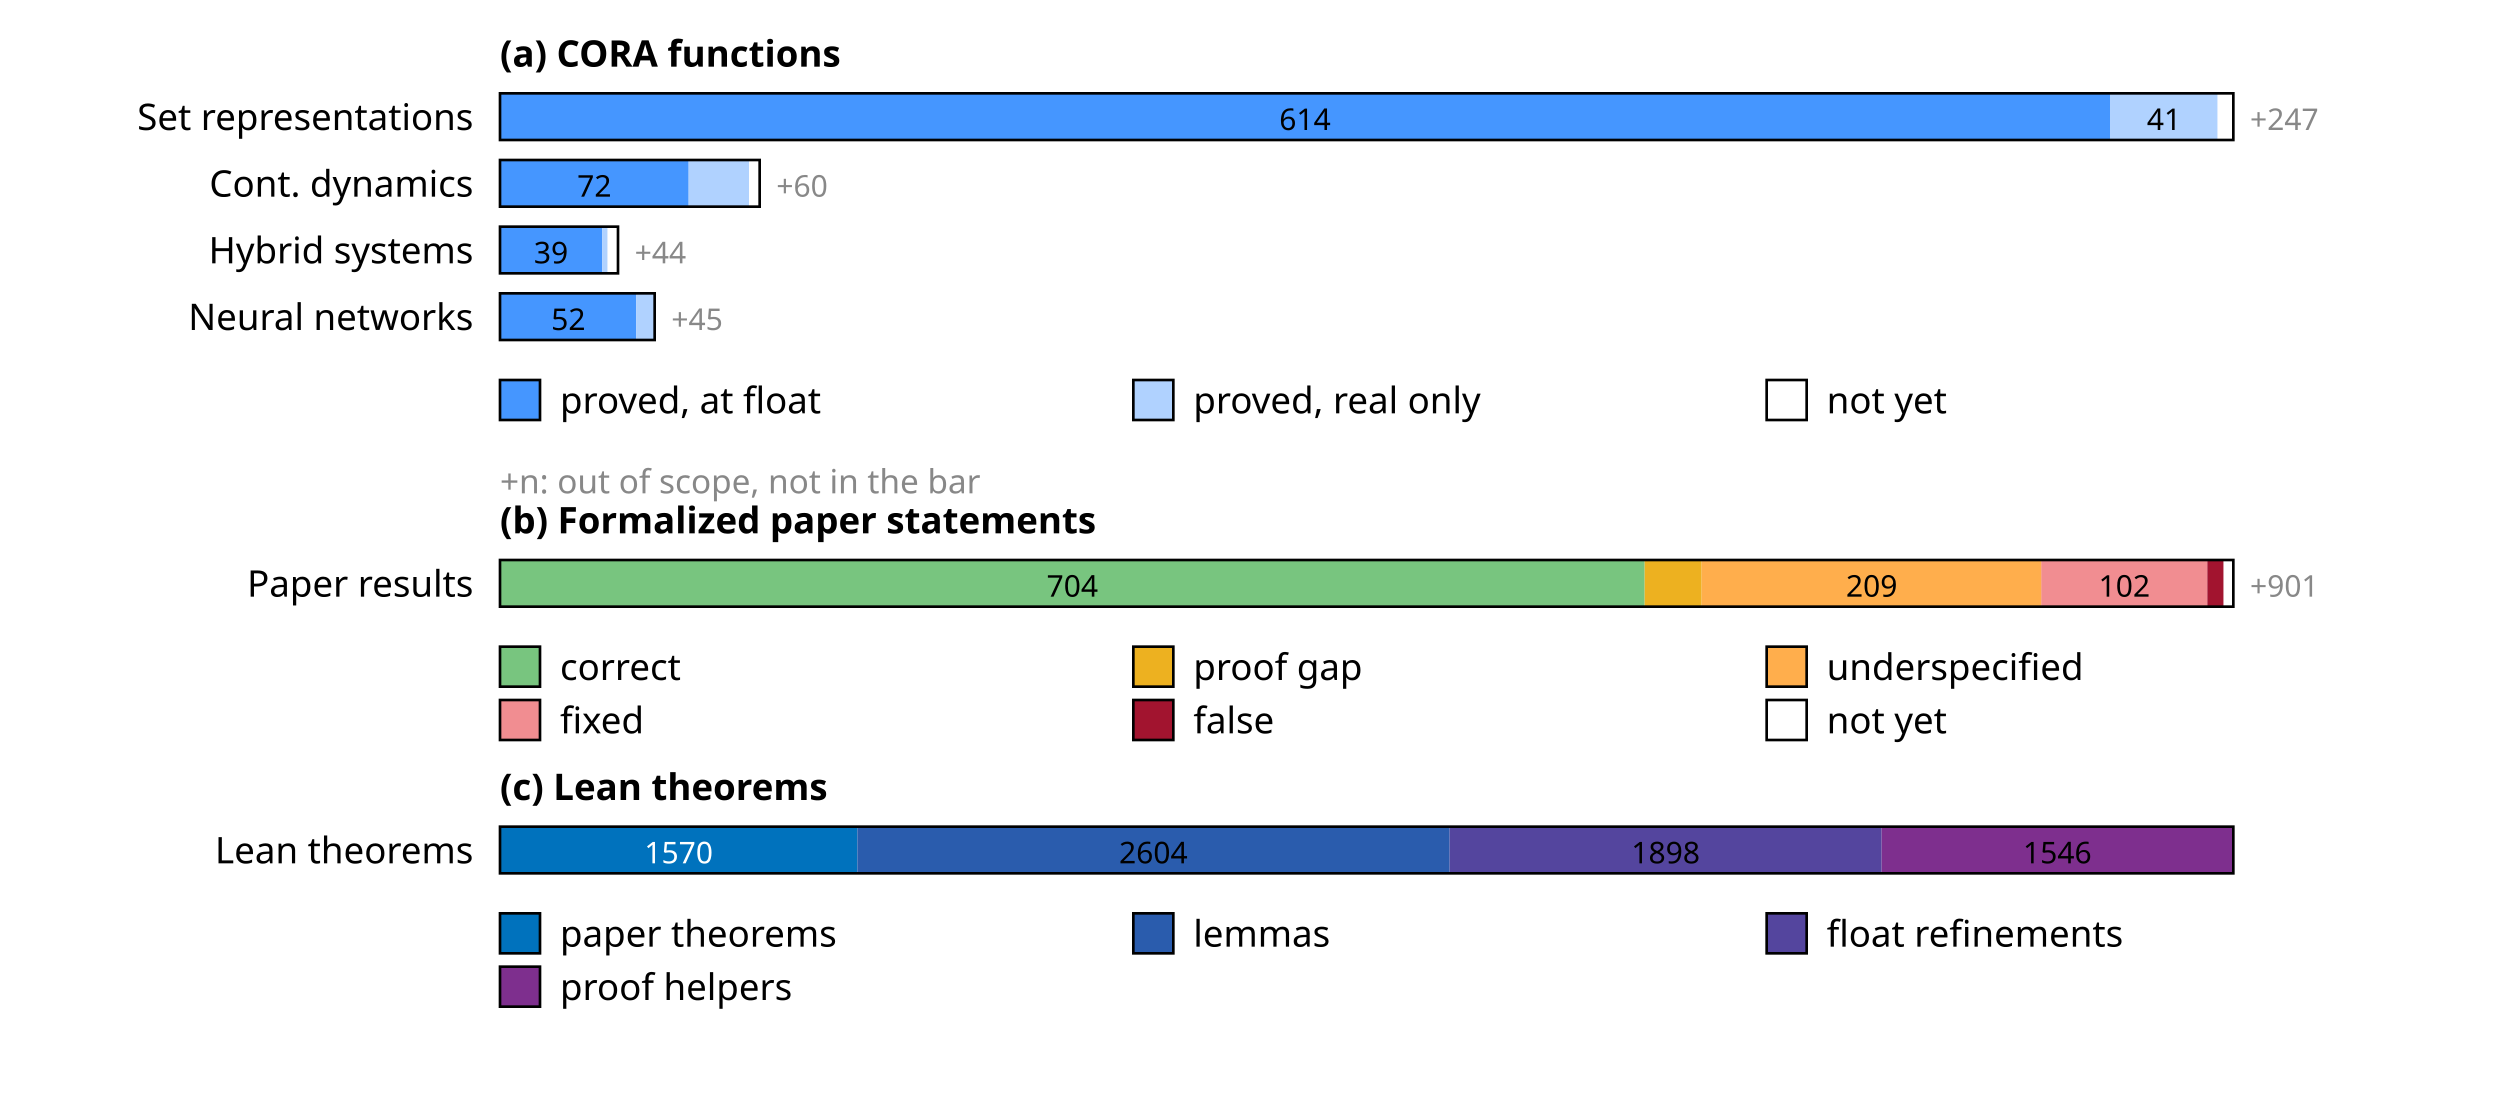
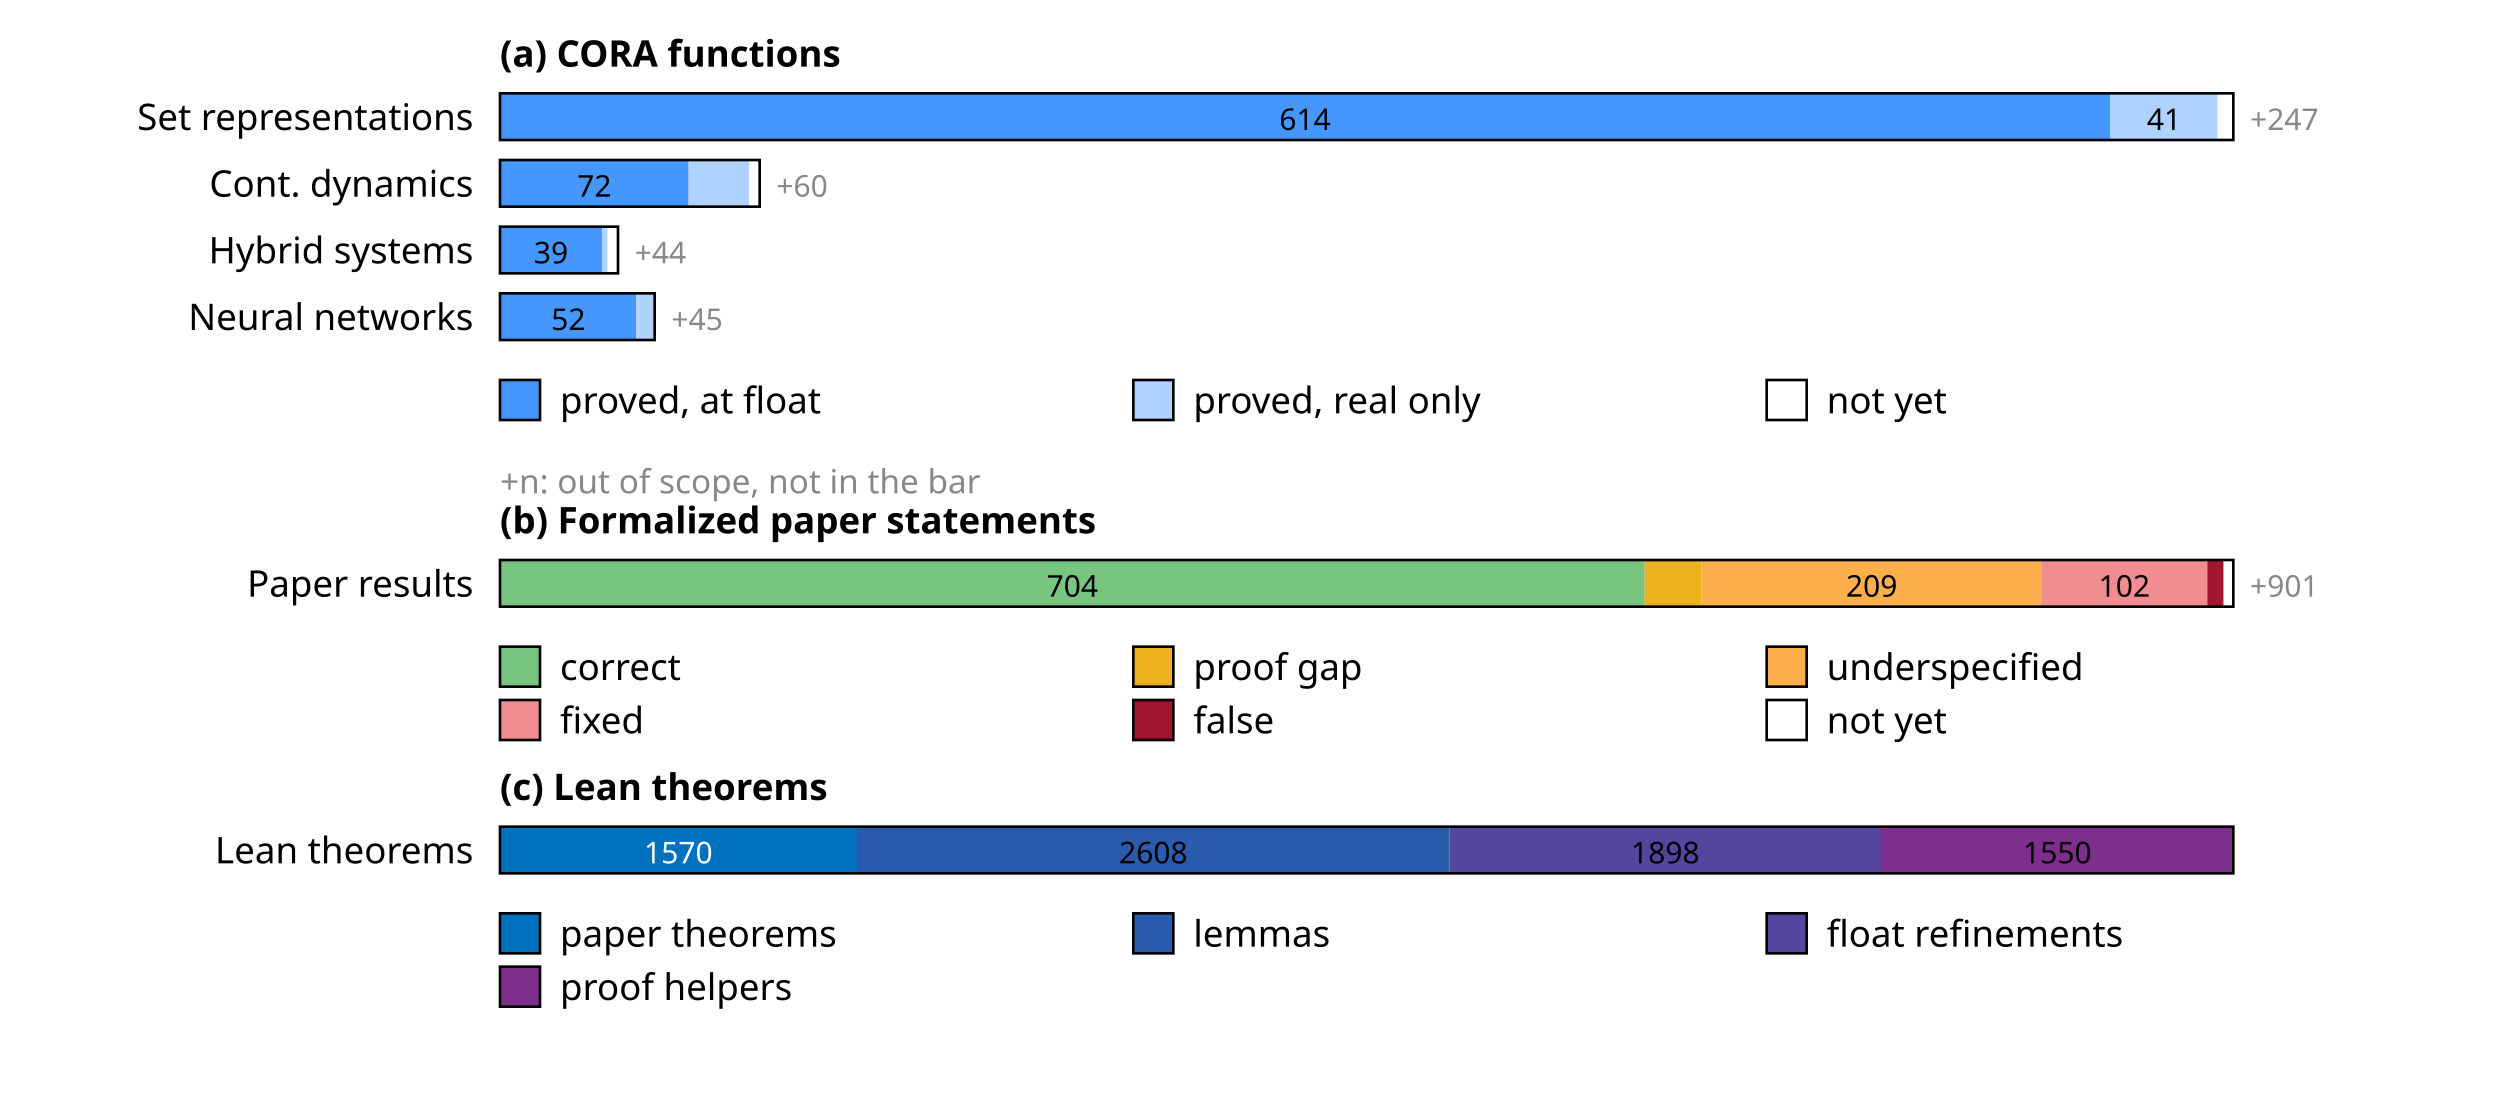
<svg xmlns="http://www.w3.org/2000/svg" width="750" height="330" font-family="sans-serif" font-size="11">
  <rect width="100%" height="100%" fill="white" />
  <text x="150" y="20" font-weight="bold">(a) CORA functions</text>
  <text x="142" y="39" text-anchor="end">Set representations</text>
  <rect x="150.0" y="28" width="483.0" height="14" fill="rgb(69,150,255)" />
  <text x="391.5" y="39" text-anchor="middle" font-size="9" fill="#000">614</text>
  <rect x="633.0" y="28" width="32.3" height="14" fill="rgb(176,210,255)" />
  <text x="649.2" y="39" text-anchor="middle" font-size="9" fill="#000">41</text>
  <rect x="665.3" y="28" width="4.7" height="14" fill="rgb(255,255,255)" />
  <rect x="150" y="28" width="520.0" height="14" fill="none" stroke="#000" stroke-width="0.8" />
  <text x="675.0" y="39" font-size="9" fill="#888">+247</text>
  <text x="142" y="59" text-anchor="end">Cont. dynamics</text>
  <rect x="150.0" y="48" width="56.6" height="14" fill="rgb(69,150,255)" />
  <text x="178.3" y="59" text-anchor="middle" font-size="9" fill="#000">72</text>
  <rect x="206.6" y="48" width="18.1" height="14" fill="rgb(176,210,255)" />
  <rect x="224.7" y="48" width="3.1" height="14" fill="rgb(255,255,255)" />
  <rect x="150" y="48" width="77.9" height="14" fill="none" stroke="#000" stroke-width="0.8" />
  <text x="232.9" y="59" font-size="9" fill="#888">+60</text>
  <text x="142" y="79" text-anchor="end">Hybrid systems</text>
  <rect x="150.0" y="68" width="30.7" height="14" fill="rgb(69,150,255)" />
  <text x="165.3" y="79" text-anchor="middle" font-size="9" fill="#000">39</text>
  <rect x="180.7" y="68" width="1.6" height="14" fill="rgb(176,210,255)" />
  <rect x="182.3" y="68" width="3.1" height="14" fill="rgb(255,255,255)" />
  <rect x="150" y="68" width="35.4" height="14" fill="none" stroke="#000" stroke-width="0.8" />
  <text x="190.4" y="79" font-size="9" fill="#888">+44</text>
  <text x="142" y="99" text-anchor="end">Neural networks</text>
  <rect x="150.0" y="88" width="40.9" height="14" fill="rgb(69,150,255)" />
  <text x="170.5" y="99" text-anchor="middle" font-size="9" fill="#000">52</text>
  <rect x="190.9" y="88" width="5.5" height="14" fill="rgb(176,210,255)" />
  <rect x="150" y="88" width="46.4" height="14" fill="none" stroke="#000" stroke-width="0.8" />
  <text x="201.4" y="99" font-size="9" fill="#888">+45</text>
  <rect x="150" y="114" width="12" height="12" fill="rgb(69,150,255)" stroke="#000" stroke-width="0.8" />
  <text x="168" y="124">proved, at float</text>
  <rect x="340" y="114" width="12" height="12" fill="rgb(176,210,255)" stroke="#000" stroke-width="0.8" />
  <text x="358" y="124">proved, real only</text>
  <rect x="530" y="114" width="12" height="12" fill="rgb(255,255,255)" stroke="#000" stroke-width="0.8" />
  <text x="548" y="124">not yet</text>
  <text x="150" y="148" font-size="10" fill="#888">+n: out of scope, not in the bar</text>
  <text x="150" y="160" font-weight="bold">(b) Formalized paper statements</text>
  <text x="142" y="179" text-anchor="end">Paper results</text>
  <rect x="150.0" y="168" width="343.4" height="14" fill="rgb(120,197,127)" />
  <text x="321.7" y="179" text-anchor="middle" font-size="9" fill="#000">704</text>
  <rect x="493.4" y="168" width="17.1" height="14" fill="rgb(237,177,32)" />
  <rect x="510.5" y="168" width="102.0" height="14" fill="rgb(255,174,76)" />
  <text x="561.5" y="179" text-anchor="middle" font-size="9" fill="#000">209</text>
  <rect x="612.4" y="168" width="49.8" height="14" fill="rgb(241,141,145)" />
  <text x="637.3" y="179" text-anchor="middle" font-size="9" fill="#000">102</text>
  <rect x="662.2" y="168" width="4.9" height="14" fill="rgb(162,20,47)" />
  <rect x="667.1" y="168" width="2.9" height="14" fill="rgb(255,255,255)" />
  <rect x="150" y="168" width="520.0" height="14" fill="none" stroke="#000" stroke-width="0.8" />
  <text x="675.0" y="179" font-size="9" fill="#888">+901</text>
  <rect x="150" y="194" width="12" height="12" fill="rgb(120,197,127)" stroke="#000" stroke-width="0.8" />
  <text x="168" y="204">correct</text>
  <rect x="340" y="194" width="12" height="12" fill="rgb(237,177,32)" stroke="#000" stroke-width="0.8" />
  <text x="358" y="204">proof gap</text>
  <rect x="530" y="194" width="12" height="12" fill="rgb(255,174,76)" stroke="#000" stroke-width="0.8" />
  <text x="548" y="204">underspecified</text>
  <rect x="150" y="210" width="12" height="12" fill="rgb(241,141,145)" stroke="#000" stroke-width="0.8" />
  <text x="168" y="220">fixed</text>
  <rect x="340" y="210" width="12" height="12" fill="rgb(162,20,47)" stroke="#000" stroke-width="0.8" />
  <text x="358" y="220">false</text>
  <rect x="530" y="210" width="12" height="12" fill="rgb(255,255,255)" stroke="#000" stroke-width="0.8" />
  <text x="548" y="220">not yet</text>
  <text x="150" y="240" font-weight="bold">(c) Lean theorems</text>
  <text x="142" y="259" text-anchor="end">Lean theorems</text>
-   <rect x="150.0" y="248" width="107.2" height="14" fill="rgb(0,114,189)" />
-   <text x="203.6" y="259" text-anchor="middle" font-size="9" fill="#fff">1570</text>
-   <rect x="257.2" y="248" width="177.7" height="14" fill="rgb(42,92,173)" />
-   <text x="346.0" y="259" text-anchor="middle" font-size="9" fill="#000">2604</text>
-   <rect x="434.9" y="248" width="129.6" height="14" fill="rgb(84,69,158)" />
-   <text x="499.7" y="259" text-anchor="middle" font-size="9" fill="#000">1898</text>
-   <rect x="564.5" y="248" width="105.5" height="14" fill="rgb(126,47,142)" />
-   <text x="617.2" y="259" text-anchor="middle" font-size="9" fill="#000">1546</text>
+   <rect x="150.0" y="248" width="107.1" height="14" fill="rgb(0,114,189)" />
+   <text x="203.5" y="259" text-anchor="middle" font-size="9" fill="#fff">1570</text>
+   <rect x="257.1" y="248" width="177.8" height="14" fill="rgb(42,92,173)" />
+   <text x="346.0" y="259" text-anchor="middle" font-size="9" fill="#000">2608</text>
+   <rect x="434.9" y="248" width="129.4" height="14" fill="rgb(84,69,158)" />
+   <text x="499.6" y="259" text-anchor="middle" font-size="9" fill="#000">1898</text>
+   <rect x="564.3" y="248" width="105.7" height="14" fill="rgb(126,47,142)" />
+   <text x="617.2" y="259" text-anchor="middle" font-size="9" fill="#000">1550</text>
  <rect x="150" y="248" width="520.0" height="14" fill="none" stroke="#000" stroke-width="0.8" />
  <rect x="150" y="274" width="12" height="12" fill="rgb(0,114,189)" stroke="#000" stroke-width="0.8" />
  <text x="168" y="284">paper theorems</text>
  <rect x="340" y="274" width="12" height="12" fill="rgb(42,92,173)" stroke="#000" stroke-width="0.8" />
  <text x="358" y="284">lemmas</text>
  <rect x="530" y="274" width="12" height="12" fill="rgb(84,69,158)" stroke="#000" stroke-width="0.8" />
  <text x="548" y="284">float refinements</text>
  <rect x="150" y="290" width="12" height="12" fill="rgb(126,47,142)" stroke="#000" stroke-width="0.8" />
  <text x="168" y="300">proof helpers</text>
</svg>
